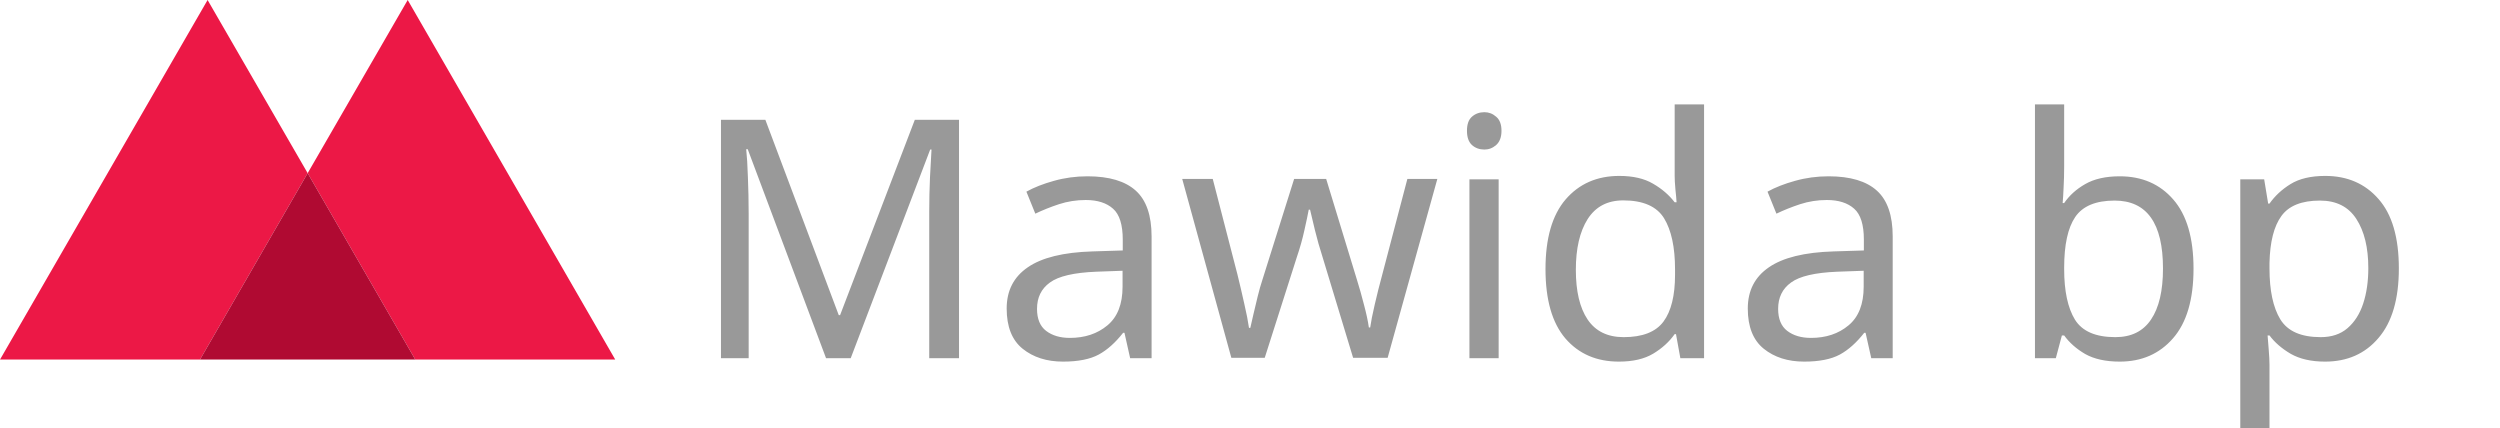
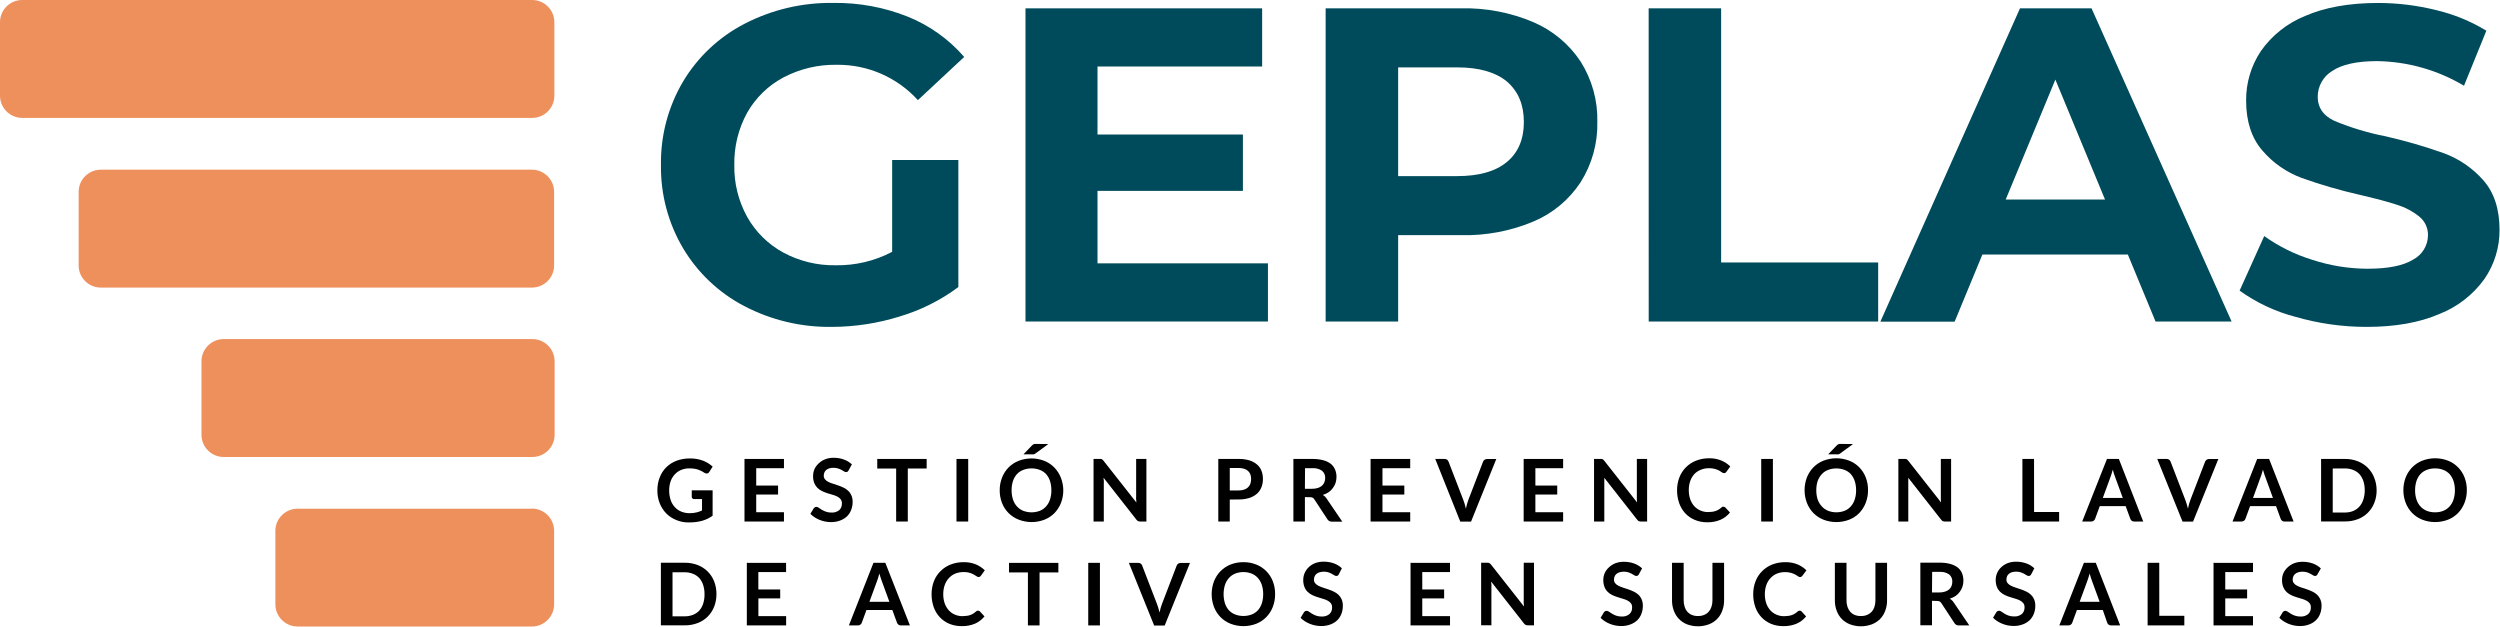
- <svg xmlns="http://www.w3.org/2000/svg" width="58.12mm" height="9.941mm" viewBox="0 0 205.936 35.225" id="svg3504" version="1.1">
-   <defs id="defs3506" />
-   <g id="layer1" transform="translate(-313.0806,-604.9223)">
-     <g id="g3360">
-       <polygon transform="translate(-199.2284,160.6193)" style="clip-rule:evenodd;fill:#ec1846;fill-rule:evenodd" id="polygon23" points="529.406,444.303 537.65,458.568 528.785,473.918 512.309,473.918 " />
-       <polygon transform="translate(-199.2284,160.6193)" style="clip-rule:evenodd;fill:#ec1846;fill-rule:evenodd" id="polygon25" points="545.891,444.303 562.984,473.918 546.51,473.918 537.65,458.568 " />
-       <polygon transform="translate(-199.2284,160.6193)" style="clip-rule:evenodd;fill:#b00a32;fill-rule:evenodd" id="polygon27" points="546.51,473.918 528.785,473.918 537.65,458.568 " />
-       <text id="text3345" y="634.427" x="369.795" style="font-style:normal;font-weight:normal;font-size:40px;line-height:125%;font-family:sans-serif;letter-spacing:0px;word-spacing:0px;fill:#000000;fill-opacity:1;stroke:none;stroke-width:1px;stroke-linecap:butt;stroke-linejoin:miter;stroke-opacity:1" xml:space="preserve">
-         <tspan style="font-style:normal;font-variant:normal;font-weight:normal;font-stretch:normal;font-size:27.5px;font-family:sans-serif;-inkscape-font-specification:sans-serif;fill:#999999" y="634.427" x="369.795" id="tspan3347">Mawida bp</tspan>
-       </text>
+ <svg xmlns="http://www.w3.org/2000/svg" viewBox="0 0 599.2 150.16">
+   <defs>
+     <style>.cls-1{fill:#ee905b;}.cls-2{fill:#004b5b;}</style>
+   </defs>
+   <g id="Capa_2" data-name="Capa 2">
+     <g id="Capa_1-2" data-name="Capa 1">
+       <path class="cls-1" d="M132.81,63.56V46a5.33,5.33,0,0,0-5.31-5.33H24.16A5.32,5.32,0,0,0,18.85,46v17.6a5.32,5.32,0,0,0,5.31,5.33H127.5A5.33,5.33,0,0,0,132.81,63.56Zm-5.25,17.71H53.61a5.33,5.33,0,0,0-5.32,5.32V104.2a5.33,5.33,0,0,0,5.32,5.33h74a5.33,5.33,0,0,0,5.32-5.33V86.59A5.33,5.33,0,0,0,127.56,81.27Zm5.31-58.34V5.32A5.33,5.33,0,0,0,127.55,0H5.32A5.32,5.32,0,0,0,0,5.32V22.93a5.33,5.33,0,0,0,5.32,5.33H127.55A5.33,5.33,0,0,0,132.87,22.93Zm-5.41,99H71.28A5.32,5.32,0,0,0,66,127.22v17.61a5.33,5.33,0,0,0,5.32,5.33h56.18a5.33,5.33,0,0,0,5.31-5.33V127.22A5.33,5.33,0,0,0,127.46,121.9Z" />
+       <path class="cls-2" d="M213.83,38.35H229.7V68.8a45.07,45.07,0,0,1-14.15,7.08,55.09,55.09,0,0,1-16.19,2.47,44,44,0,0,1-21-5,37,37,0,0,1-14.63-13.83,38.1,38.1,0,0,1-5.31-20,38.12,38.12,0,0,1,5.31-20A36.83,36.83,0,0,1,178.45,5.7a44.79,44.79,0,0,1,21.23-5A46.39,46.39,0,0,1,217.59,4a35.43,35.43,0,0,1,13.51,9.65L220,24a25.85,25.85,0,0,0-19.41-8.47,26.49,26.49,0,0,0-12.76,3A21.66,21.66,0,0,0,179.09,27,25,25,0,0,0,176,39.53,24.76,24.76,0,0,0,179.09,52a22,22,0,0,0,8.63,8.52,25.6,25.6,0,0,0,12.6,3.06,28.07,28.07,0,0,0,13.51-3.22Z" />
+       <path class="cls-2" d="M303.9,63.12V77.06H245.79V2h56.72V15.94H263.05v16.3H297.9V45.75H263.05V63.12Z" />
+       <path class="cls-2" d="M367.54,5.32a25.74,25.74,0,0,1,11.31,9.44,26,26,0,0,1,4,14.48,26,26,0,0,1-4,14.42,25.21,25.21,0,0,1-11.31,9.43,42.15,42.15,0,0,1-17.32,3.27H335.11v20.7H317.73V2h32.49A41.81,41.81,0,0,1,367.54,5.32Zm-6.38,33.51q4.08-3.37,4.08-9.59t-4.08-9.71q-4.08-3.37-11.9-3.38H335.11V42.21h14.15Q357.09,42.21,361.16,38.83Z" />
+       <path class="cls-2" d="M395.15,2h17.37V62.91h37.64V77.06h-55Z" />
+       <path class="cls-2" d="M510,61H475.14l-6.65,16.09h-17.8L484.15,2H501.3l33.57,75.06H516.64Zm-5.47-13.18-11.9-28.74-11.9,28.74Z" />
+       <path class="cls-2" d="M550.14,75.93a40.47,40.47,0,0,1-13.35-6.27l5.9-13.08a40,40,0,0,0,11.48,5.68,43.06,43.06,0,0,0,13.29,2.15q7.39,0,10.94-2.2a6.64,6.64,0,0,0,3.54-5.85,5.61,5.61,0,0,0-2.09-4.45,16.22,16.22,0,0,0-5.37-2.84q-3.27-1.07-8.84-2.36a120.65,120.65,0,0,1-14-4.07,22.89,22.89,0,0,1-9.38-6.54q-3.91-4.5-3.91-12a21,21,0,0,1,3.53-11.85A23.87,23.87,0,0,1,552.5,3.82Q559.64.72,569.93.71a57.8,57.8,0,0,1,14,1.72,41.45,41.45,0,0,1,12,4.93l-5.36,13.19a41.87,41.87,0,0,0-20.8-5.9q-7.29,0-10.78,2.36a7.22,7.22,0,0,0-3.48,6.22q0,3.87,4,5.74a63.42,63.42,0,0,0,12.28,3.7,123.86,123.86,0,0,1,14,4.07,23.3,23.3,0,0,1,9.39,6.44q3.9,4.4,3.91,11.9a20.53,20.53,0,0,1-3.59,11.74,24.21,24.21,0,0,1-10.78,8.42q-7.19,3.11-17.48,3.11A61.38,61.38,0,0,1,550.14,75.93Z" />
+       <path d="M165.28,123a6.72,6.72,0,0,0,1.65-.18,6.55,6.55,0,0,0,1.33-.47v-2.73h-1.88a.57.57,0,0,1-.42-.15.46.46,0,0,1-.16-.36v-1.58h5v6.07a9,9,0,0,1-1.19.72,7.89,7.89,0,0,1-1.31.5,11.06,11.06,0,0,1-1.5.3,15.33,15.33,0,0,1-1.72.1,7.63,7.63,0,0,1-3-.58,7.12,7.12,0,0,1-2.39-1.58,7.32,7.32,0,0,1-1.57-2.43,8.15,8.15,0,0,1-.56-3.08,8.38,8.38,0,0,1,.55-3.1,6.86,6.86,0,0,1,1.56-2.43,7,7,0,0,1,2.45-1.58,9,9,0,0,1,3.24-.56,8.53,8.53,0,0,1,3.18.55,7.28,7.28,0,0,1,2.27,1.41l-.81,1.27a.71.71,0,0,1-.63.38.93.93,0,0,1-.51-.16l-.68-.4a5.29,5.29,0,0,0-.76-.34,6,6,0,0,0-.95-.24,7.2,7.2,0,0,0-1.21-.09,5.09,5.09,0,0,0-2,.37,4.27,4.27,0,0,0-1.53,1.07,4.7,4.7,0,0,0-1,1.67,6.52,6.52,0,0,0-.34,2.18,6.91,6.91,0,0,0,.36,2.31,4.74,4.74,0,0,0,1,1.7,4.31,4.31,0,0,0,1.55,1.07A5.27,5.27,0,0,0,165.28,123Z" />
+       <path d="M187.9,110v2.22h-6.65v4.16h5.24v2.15h-5.24v4.24h6.65V125h-9.46V110Z" />
+       <path d="M203.39,112.74a.72.72,0,0,1-.26.32.69.69,0,0,1-.36.09.85.85,0,0,1-.46-.16l-.62-.36a4.49,4.49,0,0,0-.82-.35,3.44,3.44,0,0,0-1.12-.16,3.12,3.12,0,0,0-1,.14,2.14,2.14,0,0,0-.72.38,1.51,1.51,0,0,0-.44.6,1.91,1.91,0,0,0-.15.76,1.33,1.33,0,0,0,.3.89,2.45,2.45,0,0,0,.78.6,7.33,7.33,0,0,0,1.11.44l1.27.42a11.67,11.67,0,0,1,1.27.52,4.33,4.33,0,0,1,1.11.75,3.24,3.24,0,0,1,.78,1.1,3.82,3.82,0,0,1,.3,1.59,5.17,5.17,0,0,1-.35,1.9,4.38,4.38,0,0,1-1,1.55,5,5,0,0,1-1.64,1,6.06,6.06,0,0,1-2.21.38,7.33,7.33,0,0,1-1.41-.14,8.2,8.2,0,0,1-1.33-.4,6.74,6.74,0,0,1-1.19-.63,6.1,6.1,0,0,1-1-.81l.81-1.33a1.12,1.12,0,0,1,.28-.25.72.72,0,0,1,.36-.1,1,1,0,0,1,.56.22c.2.14.43.3.71.47a5.37,5.37,0,0,0,1,.47,3.79,3.79,0,0,0,1.33.21,2.76,2.76,0,0,0,1.85-.56,2,2,0,0,0,.65-1.63,1.48,1.48,0,0,0-.29-1,2.46,2.46,0,0,0-.78-.63,6.26,6.26,0,0,0-1.11-.43c-.42-.12-.84-.24-1.27-.38a12.38,12.38,0,0,1-1.27-.5,4.21,4.21,0,0,1-1.11-.76,3.58,3.58,0,0,1-.78-1.16,4.44,4.44,0,0,1-.29-1.73,4.23,4.23,0,0,1,.32-1.6,4.09,4.09,0,0,1,1-1.38,4.69,4.69,0,0,1,1.54-1,5.43,5.43,0,0,1,2.08-.37,6.93,6.93,0,0,1,2.45.42,5.56,5.56,0,0,1,1.91,1.16Z" />
+       <path d="M222.1,110v2.29h-4.52V125h-2.79V112.3h-4.53V110Z" />
+       <path d="M232.06,125h-2.81V110h2.81Z" />
+       <path d="M254.85,117.51a8.39,8.39,0,0,1-.54,3,7.42,7.42,0,0,1-1.55,2.44,6.92,6.92,0,0,1-2.4,1.6,8.57,8.57,0,0,1-6.2,0,7,7,0,0,1-4-4,8.19,8.19,0,0,1-.55-3,8.28,8.28,0,0,1,.55-3.06,7.17,7.17,0,0,1,1.55-2.43,7.06,7.06,0,0,1,2.41-1.6,8.57,8.57,0,0,1,6.2,0,7.09,7.09,0,0,1,2.4,1.61,7.33,7.33,0,0,1,1.55,2.42A8.49,8.49,0,0,1,254.85,117.51Zm-2.86,0a7.3,7.3,0,0,0-.32-2.22,4.89,4.89,0,0,0-.94-1.66,4,4,0,0,0-1.49-1,5.63,5.63,0,0,0-4,0,4,4,0,0,0-1.5,1,4.75,4.75,0,0,0-.95,1.66,7,7,0,0,0-.33,2.22,6.89,6.89,0,0,0,.33,2.21,4.57,4.57,0,0,0,.95,1.66,4.11,4.11,0,0,0,1.5,1.05,5.63,5.63,0,0,0,4,0,4.16,4.16,0,0,0,1.49-1.05,4.71,4.71,0,0,0,.94-1.66A7.19,7.19,0,0,0,252,117.51Zm-.72-11.08-3.07,2.24-.22.14-.19.08-.21,0h-2.27l2-2.09a2,2,0,0,1,.24-.21.71.71,0,0,1,.22-.13,1,1,0,0,1,.26-.06l.35,0Z" />
+       <path d="M263.87,110a.71.71,0,0,1,.22.06.59.59,0,0,1,.19.13,1.29,1.29,0,0,1,.21.24l7.87,10c0-.25,0-.48-.05-.71s0-.45,0-.65V110h2.46v15h-1.44a1.42,1.42,0,0,1-.55-.1,1.24,1.24,0,0,1-.43-.38l-7.84-10c0,.22,0,.44.05.66s0,.42,0,.6V125H262.1V110h1.46Z" />
+       <path d="M294.75,119.73V125H292V110h4.89a8.7,8.7,0,0,1,2.6.35,5.06,5.06,0,0,1,1.81,1,3.81,3.81,0,0,1,1.06,1.51,5.26,5.26,0,0,1,.34,1.93,5.39,5.39,0,0,1-.36,2,4.13,4.13,0,0,1-1.09,1.56,5.12,5.12,0,0,1-1.81,1,8.17,8.17,0,0,1-2.55.36Zm0-2.18h2.1a4.1,4.1,0,0,0,1.33-.19,2.53,2.53,0,0,0,.95-.55,2.33,2.33,0,0,0,.56-.87,3.47,3.47,0,0,0,.18-1.15,3.16,3.16,0,0,0-.18-1.09,2.26,2.26,0,0,0-.56-.83,2.49,2.49,0,0,0-.95-.52,4.41,4.41,0,0,0-1.33-.18h-2.1Z" />
+       <path d="M312.76,119.15V125H310V110h4.57a9.6,9.6,0,0,1,2.63.32,5,5,0,0,1,1.8.88,3.5,3.5,0,0,1,1,1.37,4.51,4.51,0,0,1,.33,1.75,4.81,4.81,0,0,1-.22,1.43,4.21,4.21,0,0,1-.65,1.22,4.34,4.34,0,0,1-1,1,5.91,5.91,0,0,1-1.41.66,2.75,2.75,0,0,1,.91.86l3.76,5.54h-2.51a1.21,1.21,0,0,1-.62-.15,1.2,1.2,0,0,1-.43-.41l-3.15-4.8a1.2,1.2,0,0,0-.39-.39,1.45,1.45,0,0,0-.63-.11Zm0-2h1.74a4.3,4.3,0,0,0,1.37-.2,2.54,2.54,0,0,0,1-.55,2.11,2.11,0,0,0,.56-.82,2.76,2.76,0,0,0,.19-1,2.13,2.13,0,0,0-.75-1.75,3.59,3.59,0,0,0-2.3-.61h-1.78Z" />
+       <path d="M338,110v2.22h-6.65v4.16h5.24v2.15h-5.24v4.24H338V125H328.5V110Z" />
+       <path d="M344,110h2.25a.92.92,0,0,1,.59.18,1,1,0,0,1,.34.45l3.53,9.15c.12.3.23.63.34,1s.21.73.3,1.13a13.47,13.47,0,0,1,.59-2.11l3.52-9.15a1,1,0,0,1,.33-.43.92.92,0,0,1,.59-.2h2.25l-6.05,15H350Z" />
+       <path d="M374.65,110v2.22H368v4.16h5.24v2.15H368v4.24h6.65V125h-9.46V110Z" />
+       <path d="M383.88,110a.77.77,0,0,1,.23.06.72.72,0,0,1,.19.13l.21.24,7.87,10c0-.25-.05-.48-.06-.71s0-.45,0-.65V110h2.46v15h-1.45a1.46,1.46,0,0,1-.55-.1,1.31,1.31,0,0,1-.42-.38l-7.84-10c0,.22,0,.44,0,.66s0,.42,0,.6V125h-2.46V110h1.46Z" />
+       <path d="M413.15,121.47a.51.51,0,0,1,.39.18l1.1,1.19a6,6,0,0,1-2.25,1.73,7.71,7.71,0,0,1-3.2.61,7.4,7.4,0,0,1-3-.58,6.57,6.57,0,0,1-2.28-1.58,7,7,0,0,1-1.44-2.43,9,9,0,0,1-.51-3.08,8.38,8.38,0,0,1,.56-3.1,7,7,0,0,1,4-4,8.34,8.34,0,0,1,3.13-.57,7.32,7.32,0,0,1,2.92.54,6.81,6.81,0,0,1,2.14,1.41l-.93,1.3a1.1,1.1,0,0,1-.21.22.64.64,0,0,1-.36.09.85.85,0,0,1-.49-.18,5.79,5.79,0,0,0-.63-.41,5.37,5.37,0,0,0-1-.4,4.82,4.82,0,0,0-1.49-.19,4.93,4.93,0,0,0-1.94.37,4.19,4.19,0,0,0-1.53,1,4.78,4.78,0,0,0-1,1.67,6.31,6.31,0,0,0-.36,2.2,6.56,6.56,0,0,0,.36,2.25,4.9,4.9,0,0,0,1,1.66,4.13,4.13,0,0,0,1.45,1,4.39,4.39,0,0,0,1.78.36,7.94,7.94,0,0,0,1-.06,4.23,4.23,0,0,0,.85-.2,3.34,3.34,0,0,0,.74-.35,4.46,4.46,0,0,0,.69-.52,1.07,1.07,0,0,1,.22-.15A.51.51,0,0,1,413.15,121.47Z" />
+       <path d="M424.93,125h-2.8V110h2.8Z" />
+       <path d="M447.73,117.51a8.19,8.19,0,0,1-.55,3,7.4,7.4,0,0,1-1.54,2.44,7.11,7.11,0,0,1-2.4,1.6,8.6,8.6,0,0,1-6.21,0,7.06,7.06,0,0,1-2.41-1.6,7.42,7.42,0,0,1-1.55-2.44,8.39,8.39,0,0,1-.55-3,8.49,8.49,0,0,1,.55-3.06,7.48,7.48,0,0,1,1.55-2.43,7.06,7.06,0,0,1,2.41-1.6,8.6,8.6,0,0,1,6.21,0,7,7,0,0,1,3.94,4A8.28,8.28,0,0,1,447.73,117.51Zm-2.86,0a7,7,0,0,0-.33-2.22,4.73,4.73,0,0,0-.94-1.66,4,4,0,0,0-1.49-1,5.6,5.6,0,0,0-3.95,0,4,4,0,0,0-1.5,1,4.75,4.75,0,0,0-1,1.66,7,7,0,0,0-.33,2.22,6.89,6.89,0,0,0,.33,2.21,4.57,4.57,0,0,0,1,1.66,4.11,4.11,0,0,0,1.5,1.05,5.6,5.6,0,0,0,3.95,0,4.07,4.07,0,0,0,1.49-1.05,4.56,4.56,0,0,0,.94-1.66A6.89,6.89,0,0,0,444.87,117.51Zm-.73-11.08-3.07,2.24-.21.14-.2.08-.21,0h-2.26l2-2.09a1.41,1.41,0,0,1,.23-.21.89.89,0,0,1,.23-.13.91.91,0,0,1,.26-.06l.35,0Z" />
+       <path d="M456.74,110a.77.77,0,0,1,.23.06.72.72,0,0,1,.19.13l.21.24,7.87,10c0-.25-.05-.48-.06-.71s0-.45,0-.65V110h2.46v15h-1.45a1.46,1.46,0,0,1-.55-.1,1.31,1.31,0,0,1-.42-.38l-7.84-10c0,.22,0,.44,0,.66s0,.42,0,.6V125H455V110h1.46Z" />
+       <path d="M487.53,122.71h6V125h-8.8V110h2.79Z" />
+       <path d="M513.69,125h-2.16a.92.92,0,0,1-.59-.18,1,1,0,0,1-.34-.45l-1.12-3.06h-6.21l-1.12,3.06a1,1,0,0,1-.33.43.92.92,0,0,1-.6.2h-2.16L505,110h2.85ZM504,119.35h4.79l-1.83-5c-.08-.23-.18-.49-.28-.79s-.19-.62-.29-1c-.1.36-.19.68-.29,1s-.18.57-.27.8Z" />
+       <path d="M517.05,110h2.25a1,1,0,0,1,.6.18,1.1,1.1,0,0,1,.34.45l3.52,9.15c.12.3.23.63.34,1s.21.73.31,1.13a12.47,12.47,0,0,1,.59-2.11l3.52-9.15a1,1,0,0,1,.33-.43.9.9,0,0,1,.59-.2h2.25l-6.06,15h-2.52Z" />
+       <path d="M549.73,125h-2.16a1,1,0,0,1-.6-.18,1.06,1.06,0,0,1-.33-.45l-1.12-3.06H539.3l-1.12,3.06a.92.92,0,0,1-.32.43,1,1,0,0,1-.6.2h-2.17L541,110h2.86ZM540,119.35h4.78l-1.82-5c-.09-.23-.18-.49-.28-.79s-.2-.62-.3-1c-.09.36-.19.68-.28,1s-.19.57-.28.8Z" />
+       <path d="M569.63,117.51a8,8,0,0,1-.55,3,6.8,6.8,0,0,1-3.94,3.92,8.31,8.31,0,0,1-3.1.55h-5.72V110H562a8.31,8.31,0,0,1,3.1.55,7,7,0,0,1,2.4,1.55,6.84,6.84,0,0,1,1.54,2.37A8,8,0,0,1,569.63,117.51Zm-2.85,0a7,7,0,0,0-.33-2.22,4.75,4.75,0,0,0-.94-1.65,4,4,0,0,0-1.49-1,5.21,5.21,0,0,0-2-.36h-2.91v10.56H562a5.21,5.21,0,0,0,2-.36,4.16,4.16,0,0,0,1.49-1.05,4.71,4.71,0,0,0,.94-1.66A6.89,6.89,0,0,0,566.78,117.51Z" />
+       <path d="M591.25,117.51a8.19,8.19,0,0,1-.55,3,7.4,7.4,0,0,1-1.54,2.44,7.11,7.11,0,0,1-2.4,1.6,8.6,8.6,0,0,1-6.21,0,7.06,7.06,0,0,1-2.41-1.6,7.42,7.42,0,0,1-1.55-2.44,8.39,8.39,0,0,1-.55-3,8.49,8.49,0,0,1,.55-3.06,7.48,7.48,0,0,1,1.55-2.43,7.06,7.06,0,0,1,2.41-1.6,8.6,8.6,0,0,1,6.21,0,7,7,0,0,1,3.94,4A8.28,8.28,0,0,1,591.25,117.51Zm-2.86,0a7,7,0,0,0-.33-2.22,4.73,4.73,0,0,0-.94-1.66,4,4,0,0,0-1.49-1,5.12,5.12,0,0,0-2-.36,5.18,5.18,0,0,0-2,.36,4,4,0,0,0-1.5,1,4.75,4.75,0,0,0-.95,1.66,7,7,0,0,0-.33,2.22,6.89,6.89,0,0,0,.33,2.21,4.57,4.57,0,0,0,.95,1.66,4.11,4.11,0,0,0,1.5,1.05,5.18,5.18,0,0,0,2,.36,5.12,5.12,0,0,0,2-.36,4.07,4.07,0,0,0,1.49-1.05,4.56,4.56,0,0,0,.94-1.66A6.89,6.89,0,0,0,588.39,117.51Z" />
+       <path d="M171.72,142.41a8.23,8.23,0,0,1-.55,3,7.06,7.06,0,0,1-1.55,2.38,6.79,6.79,0,0,1-2.4,1.54,8.31,8.31,0,0,1-3.1.55H158.4v-15h5.72a8.31,8.31,0,0,1,3.1.55,6.85,6.85,0,0,1,3.95,3.92A8.25,8.25,0,0,1,171.72,142.41Zm-2.86,0a6.91,6.91,0,0,0-.33-2.22,4.8,4.8,0,0,0-.94-1.66,4.13,4.13,0,0,0-1.49-1,5.18,5.18,0,0,0-2-.37h-2.91v10.56h2.91a5.18,5.18,0,0,0,2-.36,4.13,4.13,0,0,0,1.49-1,4.8,4.8,0,0,0,.94-1.66A6.89,6.89,0,0,0,168.86,142.41Z" />
+       <path d="M188.41,134.91v2.21h-6.65v4.16H187v2.15h-5.23v4.24h6.65v2.23H179v-15Z" />
+       <path d="M218.09,149.9h-2.15a.93.93,0,0,1-.6-.18,1,1,0,0,1-.34-.45l-1.12-3.06h-6.21l-1.12,3.06a1,1,0,0,1-.33.44.92.92,0,0,1-.6.19h-2.16l5.89-15h2.85Zm-9.71-5.66h4.79l-1.83-5q-.12-.33-.27-.78c-.11-.3-.2-.63-.3-1-.1.35-.19.68-.29,1s-.18.57-.27.8Z" />
+       <path d="M234.46,146.37a.56.56,0,0,1,.4.17l1.1,1.2a6.08,6.08,0,0,1-2.25,1.73,7.78,7.78,0,0,1-3.2.6,7.57,7.57,0,0,1-3-.57,6.6,6.6,0,0,1-2.28-1.59,6.92,6.92,0,0,1-1.45-2.42,9.25,9.25,0,0,1-.5-3.08,8.38,8.38,0,0,1,.56-3.1,6.91,6.91,0,0,1,1.58-2.42,7.12,7.12,0,0,1,2.43-1.59,8.5,8.5,0,0,1,3.13-.56,7.53,7.53,0,0,1,2.92.53,7,7,0,0,1,2.14,1.42l-.94,1.3a.7.7,0,0,1-.21.21.53.53,0,0,1-.36.1.84.84,0,0,1-.48-.19,6.14,6.14,0,0,0-.64-.4,4.69,4.69,0,0,0-2.45-.6,5.13,5.13,0,0,0-2,.37,4.3,4.3,0,0,0-1.52,1.06,4.75,4.75,0,0,0-1,1.66,6.36,6.36,0,0,0-.36,2.21,6.56,6.56,0,0,0,.36,2.25,5,5,0,0,0,1,1.66,4.19,4.19,0,0,0,1.44,1,4.44,4.44,0,0,0,1.79.36,8,8,0,0,0,1-.07,4.24,4.24,0,0,0,.85-.19,4.17,4.17,0,0,0,.74-.35,4.55,4.55,0,0,0,.68-.52,1,1,0,0,1,.22-.16A.7.7,0,0,1,234.46,146.37Z" />
+       <path d="M253.67,134.91v2.29h-4.51v12.7h-2.79V137.2h-4.53v-2.29Z" />
+       <path d="M263.63,149.9h-2.8v-15h2.8Z" />
+       <path d="M270.57,134.91h2.25a.92.92,0,0,1,.59.17,1,1,0,0,1,.34.46l3.53,9.15c.12.29.23.62.34,1s.21.73.3,1.12a12.57,12.57,0,0,1,.6-2.1l3.51-9.15a1,1,0,0,1,.33-.44.91.91,0,0,1,.59-.19h2.26l-6.06,15h-2.52Z" />
+       <path d="M305.62,142.41a8.26,8.26,0,0,1-.55,3.05,7.12,7.12,0,0,1-1.55,2.43,6.84,6.84,0,0,1-2.39,1.6,8.6,8.6,0,0,1-6.21,0,6.92,6.92,0,0,1-2.41-1.6,7.28,7.28,0,0,1-1.55-2.43,8.76,8.76,0,0,1,0-6.11,7.28,7.28,0,0,1,1.55-2.43,7.08,7.08,0,0,1,2.41-1.61,8.2,8.2,0,0,1,3.11-.57,8,8,0,0,1,3.1.58,7,7,0,0,1,3.94,4A8.28,8.28,0,0,1,305.62,142.41Zm-2.86,0a6.91,6.91,0,0,0-.33-2.22,4.64,4.64,0,0,0-.94-1.66,4,4,0,0,0-1.49-1.05,5.46,5.46,0,0,0-3.95,0,4,4,0,0,0-1.5,1.05,4.66,4.66,0,0,0-.95,1.66,7.6,7.6,0,0,0,0,4.43,4.66,4.66,0,0,0,.95,1.66,4.09,4.09,0,0,0,1.5,1,5.6,5.6,0,0,0,3.95,0,4,4,0,0,0,1.49-1,4.64,4.64,0,0,0,.94-1.66A6.89,6.89,0,0,0,302.76,142.41Z" />
+       <path d="M320.9,137.63a.73.73,0,0,1-.26.32.61.61,0,0,1-.36.1,1,1,0,0,1-.47-.16l-.61-.36a5.43,5.43,0,0,0-.83-.36,3.82,3.82,0,0,0-2.12,0,2,2,0,0,0-.73.39,1.53,1.53,0,0,0-.44.6,1.87,1.87,0,0,0-.15.76,1.3,1.3,0,0,0,.3.88,2.39,2.39,0,0,0,.78.6,7.13,7.13,0,0,0,1.11.45l1.27.42a11.83,11.83,0,0,1,1.28.52,4.39,4.39,0,0,1,1.11.74,3.46,3.46,0,0,1,.78,1.11,3.77,3.77,0,0,1,.29,1.59,5.21,5.21,0,0,1-.34,1.9,4.37,4.37,0,0,1-1,1.54,4.8,4.8,0,0,1-1.63,1,6.09,6.09,0,0,1-2.21.38,7.33,7.33,0,0,1-1.41-.14,7.42,7.42,0,0,1-1.34-.4,7.06,7.06,0,0,1-1.19-.62,5.63,5.63,0,0,1-1-.81l.81-1.34a.88.88,0,0,1,.27-.24.65.65,0,0,1,.36-.1,1,1,0,0,1,.56.21l.71.47a5.48,5.48,0,0,0,1,.48,3.75,3.75,0,0,0,1.33.21,2.75,2.75,0,0,0,1.85-.57,2,2,0,0,0,.65-1.62,1.47,1.47,0,0,0-.3-1,2.25,2.25,0,0,0-.78-.63,5.14,5.14,0,0,0-1.11-.43c-.41-.12-.84-.25-1.26-.39a9.79,9.79,0,0,1-1.27-.49,4.29,4.29,0,0,1-1.11-.76,3.25,3.25,0,0,1-.78-1.17,4.4,4.4,0,0,1-.3-1.73,4.17,4.17,0,0,1,1.28-3,4.71,4.71,0,0,1,1.54-1,5.69,5.69,0,0,1,2.09-.36,7.2,7.2,0,0,1,2.45.41,5.54,5.54,0,0,1,1.9,1.17Z" />
+       <path d="M347.54,134.91v2.21h-6.65v4.16h5.24v2.15h-5.24v4.24h6.65v2.23h-9.46v-15Z" />
+       <path d="M356.77,134.92a.71.71,0,0,1,.22.06.62.62,0,0,1,.19.14,1.2,1.2,0,0,1,.21.23l7.87,10c0-.24,0-.48-.05-.71s0-.45,0-.65v-9.11h2.46v15h-1.44a1.26,1.26,0,0,1-.55-.1,1.2,1.2,0,0,1-.43-.37l-7.84-10c0,.22,0,.44.05.66s0,.41,0,.59v9.21H355v-15h1.77Z" />
+       <path d="M392.81,137.63a.74.74,0,0,1-.27.32.61.61,0,0,1-.36.1.94.94,0,0,1-.46-.16l-.62-.36a5.29,5.29,0,0,0-.82-.36,3.86,3.86,0,0,0-2.13,0,2,2,0,0,0-.72.39,1.44,1.44,0,0,0-.44.6,1.87,1.87,0,0,0-.15.76,1.3,1.3,0,0,0,.3.88,2.19,2.19,0,0,0,.78.6,6.41,6.41,0,0,0,1.11.45l1.27.42a11.67,11.67,0,0,1,1.27.52,4.06,4.06,0,0,1,1.11.74,3.18,3.18,0,0,1,.78,1.11,3.76,3.76,0,0,1,.3,1.59,5.21,5.21,0,0,1-.35,1.9,4.34,4.34,0,0,1-1,1.54,4.84,4.84,0,0,1-1.64,1,6.06,6.06,0,0,1-2.21.38,7.27,7.27,0,0,1-2.74-.54,6.7,6.7,0,0,1-1.19-.62,6.1,6.1,0,0,1-1-.81l.81-1.34a.92.92,0,0,1,.28-.24.63.63,0,0,1,.36-.1,1,1,0,0,1,.56.21c.2.14.43.3.71.47a5.36,5.36,0,0,0,1,.48,3.81,3.81,0,0,0,1.34.21,2.7,2.7,0,0,0,1.84-.57,2,2,0,0,0,.65-1.62,1.47,1.47,0,0,0-.29-1,2.46,2.46,0,0,0-.78-.63,5.58,5.58,0,0,0-1.11-.43l-1.27-.39a10.38,10.38,0,0,1-1.27-.49,4.23,4.23,0,0,1-1.1-.76,3.4,3.4,0,0,1-.79-1.17,4.6,4.6,0,0,1-.29-1.73,4.22,4.22,0,0,1,.32-1.59,4.09,4.09,0,0,1,1-1.38,4.71,4.71,0,0,1,1.54-1,5.63,5.63,0,0,1,2.08-.36,7.16,7.16,0,0,1,2.45.41,5.58,5.58,0,0,1,1.91,1.17Z" />
+       <path d="M407,147.65a3.68,3.68,0,0,0,1.45-.27,3,3,0,0,0,1.08-.75,3.29,3.29,0,0,0,.67-1.19,4.71,4.71,0,0,0,.24-1.55v-9h2.79v9a6.86,6.86,0,0,1-.43,2.47,5.6,5.6,0,0,1-1.24,2,5.67,5.67,0,0,1-2,1.29,7.55,7.55,0,0,1-5.19,0,5.54,5.54,0,0,1-1.95-1.29,5.6,5.6,0,0,1-1.24-2,6.86,6.86,0,0,1-.43-2.47v-9h2.79v9a4.71,4.71,0,0,0,.24,1.55,3.28,3.28,0,0,0,.66,1.19,2.9,2.9,0,0,0,1.08.76A3.66,3.66,0,0,0,407,147.65Z" />
+       <path d="M431.39,146.37a.56.56,0,0,1,.4.17l1.1,1.2a6.08,6.08,0,0,1-2.25,1.73,7.78,7.78,0,0,1-3.2.6,7.57,7.57,0,0,1-3-.57,6.6,6.6,0,0,1-2.28-1.59,6.92,6.92,0,0,1-1.45-2.42,9.25,9.25,0,0,1-.5-3.08,8.38,8.38,0,0,1,.56-3.1,6.91,6.91,0,0,1,1.58-2.42,7.12,7.12,0,0,1,2.43-1.59,8.5,8.5,0,0,1,3.13-.56,7.53,7.53,0,0,1,2.92.53,7,7,0,0,1,2.14,1.42L432,138a.88.88,0,0,1-.22.21.52.52,0,0,1-.35.1.84.84,0,0,1-.49-.19,7.1,7.1,0,0,0-.63-.4,5.17,5.17,0,0,0-1-.41,5.07,5.07,0,0,0-1.48-.19,5.13,5.13,0,0,0-1.95.37,4.3,4.3,0,0,0-1.52,1.06,4.75,4.75,0,0,0-1,1.66,6.36,6.36,0,0,0-.36,2.21,6.56,6.56,0,0,0,.36,2.25,5,5,0,0,0,1,1.66,4.19,4.19,0,0,0,1.44,1,4.47,4.47,0,0,0,1.79.36,8,8,0,0,0,1-.07,4.24,4.24,0,0,0,.85-.19,4.17,4.17,0,0,0,.74-.35,5.2,5.2,0,0,0,.69-.52.78.78,0,0,1,.21-.16A.7.7,0,0,1,431.39,146.37Z" />
+       <path d="M446.07,147.65a3.71,3.71,0,0,0,1.45-.27,3.18,3.18,0,0,0,1.08-.75,3.29,3.29,0,0,0,.67-1.19,4.72,4.72,0,0,0,.23-1.55v-9h2.79v9a6.86,6.86,0,0,1-.43,2.47,5.46,5.46,0,0,1-1.24,2,5.67,5.67,0,0,1-2,1.29,7.52,7.52,0,0,1-5.18,0,5.67,5.67,0,0,1-2-1.29,5.58,5.58,0,0,1-1.23-2,6.86,6.86,0,0,1-.43-2.47v-9h2.79v9a4.72,4.72,0,0,0,.23,1.55,3.45,3.45,0,0,0,.67,1.19,2.94,2.94,0,0,0,1.07.76A3.71,3.71,0,0,0,446.07,147.65Z" />
+       <path d="M463.06,144v5.86h-2.79v-15h4.58a9.56,9.56,0,0,1,2.62.31,5.06,5.06,0,0,1,1.8.89,3.4,3.4,0,0,1,1,1.36,4.7,4.7,0,0,1,.32,1.75,4.46,4.46,0,0,1-.22,1.43,4.24,4.24,0,0,1-.64,1.23,4.57,4.57,0,0,1-1,1,5.09,5.09,0,0,1-1.41.66,2.71,2.71,0,0,1,.92.87L472,149.9h-2.51a1.21,1.21,0,0,1-.62-.14,1.32,1.32,0,0,1-.43-.42l-3.15-4.8a1.08,1.08,0,0,0-.39-.38,1.3,1.3,0,0,0-.63-.12Zm0-2h1.74a4.1,4.1,0,0,0,1.38-.2,2.62,2.62,0,0,0,1-.54,2.21,2.21,0,0,0,.57-.82,3,3,0,0,0,.18-1,2.15,2.15,0,0,0-.75-1.76,3.62,3.62,0,0,0-2.29-.61h-1.79Z" />
+       <path d="M486.85,137.63a.74.74,0,0,1-.27.32.61.61,0,0,1-.36.1,1,1,0,0,1-.46-.16l-.61-.36a5.43,5.43,0,0,0-.83-.36,3.38,3.38,0,0,0-1.11-.16,3.44,3.44,0,0,0-1,.14,2.08,2.08,0,0,0-.72.39,1.44,1.44,0,0,0-.44.6,1.87,1.87,0,0,0-.15.76,1.3,1.3,0,0,0,.3.88,2.39,2.39,0,0,0,.78.6,7.13,7.13,0,0,0,1.11.45l1.27.42a11.67,11.67,0,0,1,1.27.52,4.06,4.06,0,0,1,1.11.74,3.34,3.34,0,0,1,.79,1.11,3.93,3.93,0,0,1,.29,1.59,5,5,0,0,1-.35,1.9,4.34,4.34,0,0,1-1,1.54,4.75,4.75,0,0,1-1.64,1,6.06,6.06,0,0,1-2.21.38,7.27,7.27,0,0,1-2.74-.54,7.06,7.06,0,0,1-1.19-.62,5.63,5.63,0,0,1-1-.81l.81-1.34a.78.78,0,0,1,.27-.24.65.65,0,0,1,.36-.1,1,1,0,0,1,.56.21l.71.47a5.36,5.36,0,0,0,1,.48,3.81,3.81,0,0,0,1.34.21,2.7,2.7,0,0,0,1.84-.57,2,2,0,0,0,.66-1.62,1.47,1.47,0,0,0-.3-1,2.46,2.46,0,0,0-.78-.63,5.58,5.58,0,0,0-1.11-.43l-1.27-.39a9.66,9.66,0,0,1-1.26-.49,4.12,4.12,0,0,1-1.11-.76,3.4,3.4,0,0,1-.79-1.17,4.6,4.6,0,0,1-.29-1.73,4,4,0,0,1,.33-1.59,3.93,3.93,0,0,1,.95-1.38,4.71,4.71,0,0,1,1.54-1,5.63,5.63,0,0,1,2.08-.36,7.11,7.11,0,0,1,2.45.41,5.49,5.49,0,0,1,1.91,1.17Z" />
+       <path d="M508.16,149.9H506a.93.93,0,0,1-.6-.18,1,1,0,0,1-.34-.45L504,146.21h-6.21l-1.12,3.06a1,1,0,0,1-.33.44.92.92,0,0,1-.6.19h-2.16l5.89-15h2.85Zm-9.71-5.66h4.79l-1.83-5q-.12-.33-.27-.78c-.1-.3-.2-.63-.3-1-.1.35-.19.68-.29,1s-.18.57-.27.8Z" />
+       <path d="M517.54,147.6h6v2.3h-8.8v-15h2.79Z" />
+       <path d="M540,134.91v2.21h-6.65v4.16h5.24v2.15h-5.24v4.24H540v2.23h-9.46v-15Z" />
+       <path d="M555.47,137.63a.67.67,0,0,1-.26.32.61.61,0,0,1-.36.1.94.94,0,0,1-.46-.16l-.62-.36a5.29,5.29,0,0,0-.82-.36,3.86,3.86,0,0,0-2.13,0,2,2,0,0,0-.72.39,1.44,1.44,0,0,0-.44.6,1.87,1.87,0,0,0-.15.76,1.3,1.3,0,0,0,.3.88,2.19,2.19,0,0,0,.78.6,6.41,6.41,0,0,0,1.11.45l1.27.42a11.67,11.67,0,0,1,1.27.52,4.39,4.39,0,0,1,1.11.74,3.32,3.32,0,0,1,.78,1.11,3.76,3.76,0,0,1,.3,1.59,5.21,5.21,0,0,1-.35,1.9,4.24,4.24,0,0,1-1,1.54,4.7,4.7,0,0,1-1.63,1,6.06,6.06,0,0,1-2.21.38,7.27,7.27,0,0,1-2.74-.54,6.37,6.37,0,0,1-1.19-.62,5.36,5.36,0,0,1-1-.81l.81-1.34a.92.92,0,0,1,.28-.24.63.63,0,0,1,.36-.1,1,1,0,0,1,.56.21c.2.14.43.3.71.47a5.36,5.36,0,0,0,1,.48,3.79,3.79,0,0,0,1.33.21,2.71,2.71,0,0,0,1.85-.57,2,2,0,0,0,.65-1.62,1.47,1.47,0,0,0-.29-1,2.46,2.46,0,0,0-.78-.63,5.58,5.58,0,0,0-1.11-.43l-1.27-.39a10.38,10.38,0,0,1-1.27-.49,4.46,4.46,0,0,1-1.11-.76,3.53,3.53,0,0,1-.78-1.17,4.41,4.41,0,0,1-.29-1.73,4,4,0,0,1,.32-1.59,4.09,4.09,0,0,1,1-1.38,4.71,4.71,0,0,1,1.54-1,5.63,5.63,0,0,1,2.08-.36,7.16,7.16,0,0,1,2.45.41,5.58,5.58,0,0,1,1.91,1.17Z" />
    </g>
-     <flowRoot xml:space="preserve" id="flowRoot3349" style="font-style:normal;font-weight:normal;font-size:40px;line-height:125%;font-family:sans-serif;letter-spacing:0px;word-spacing:0px;fill:#000000;fill-opacity:1;stroke:none;stroke-width:1px;stroke-linecap:butt;stroke-linejoin:miter;stroke-opacity:1" transform="translate(313.0806,604.8693)">
-       <flowRegion id="flowRegion3351">
-         <rect id="rect3353" width="342.143" height="162.143" x="-125" y="-295.728" />
-       </flowRegion>
-       <flowPara id="flowPara3355" />
-     </flowRoot>
  </g>
</svg>
